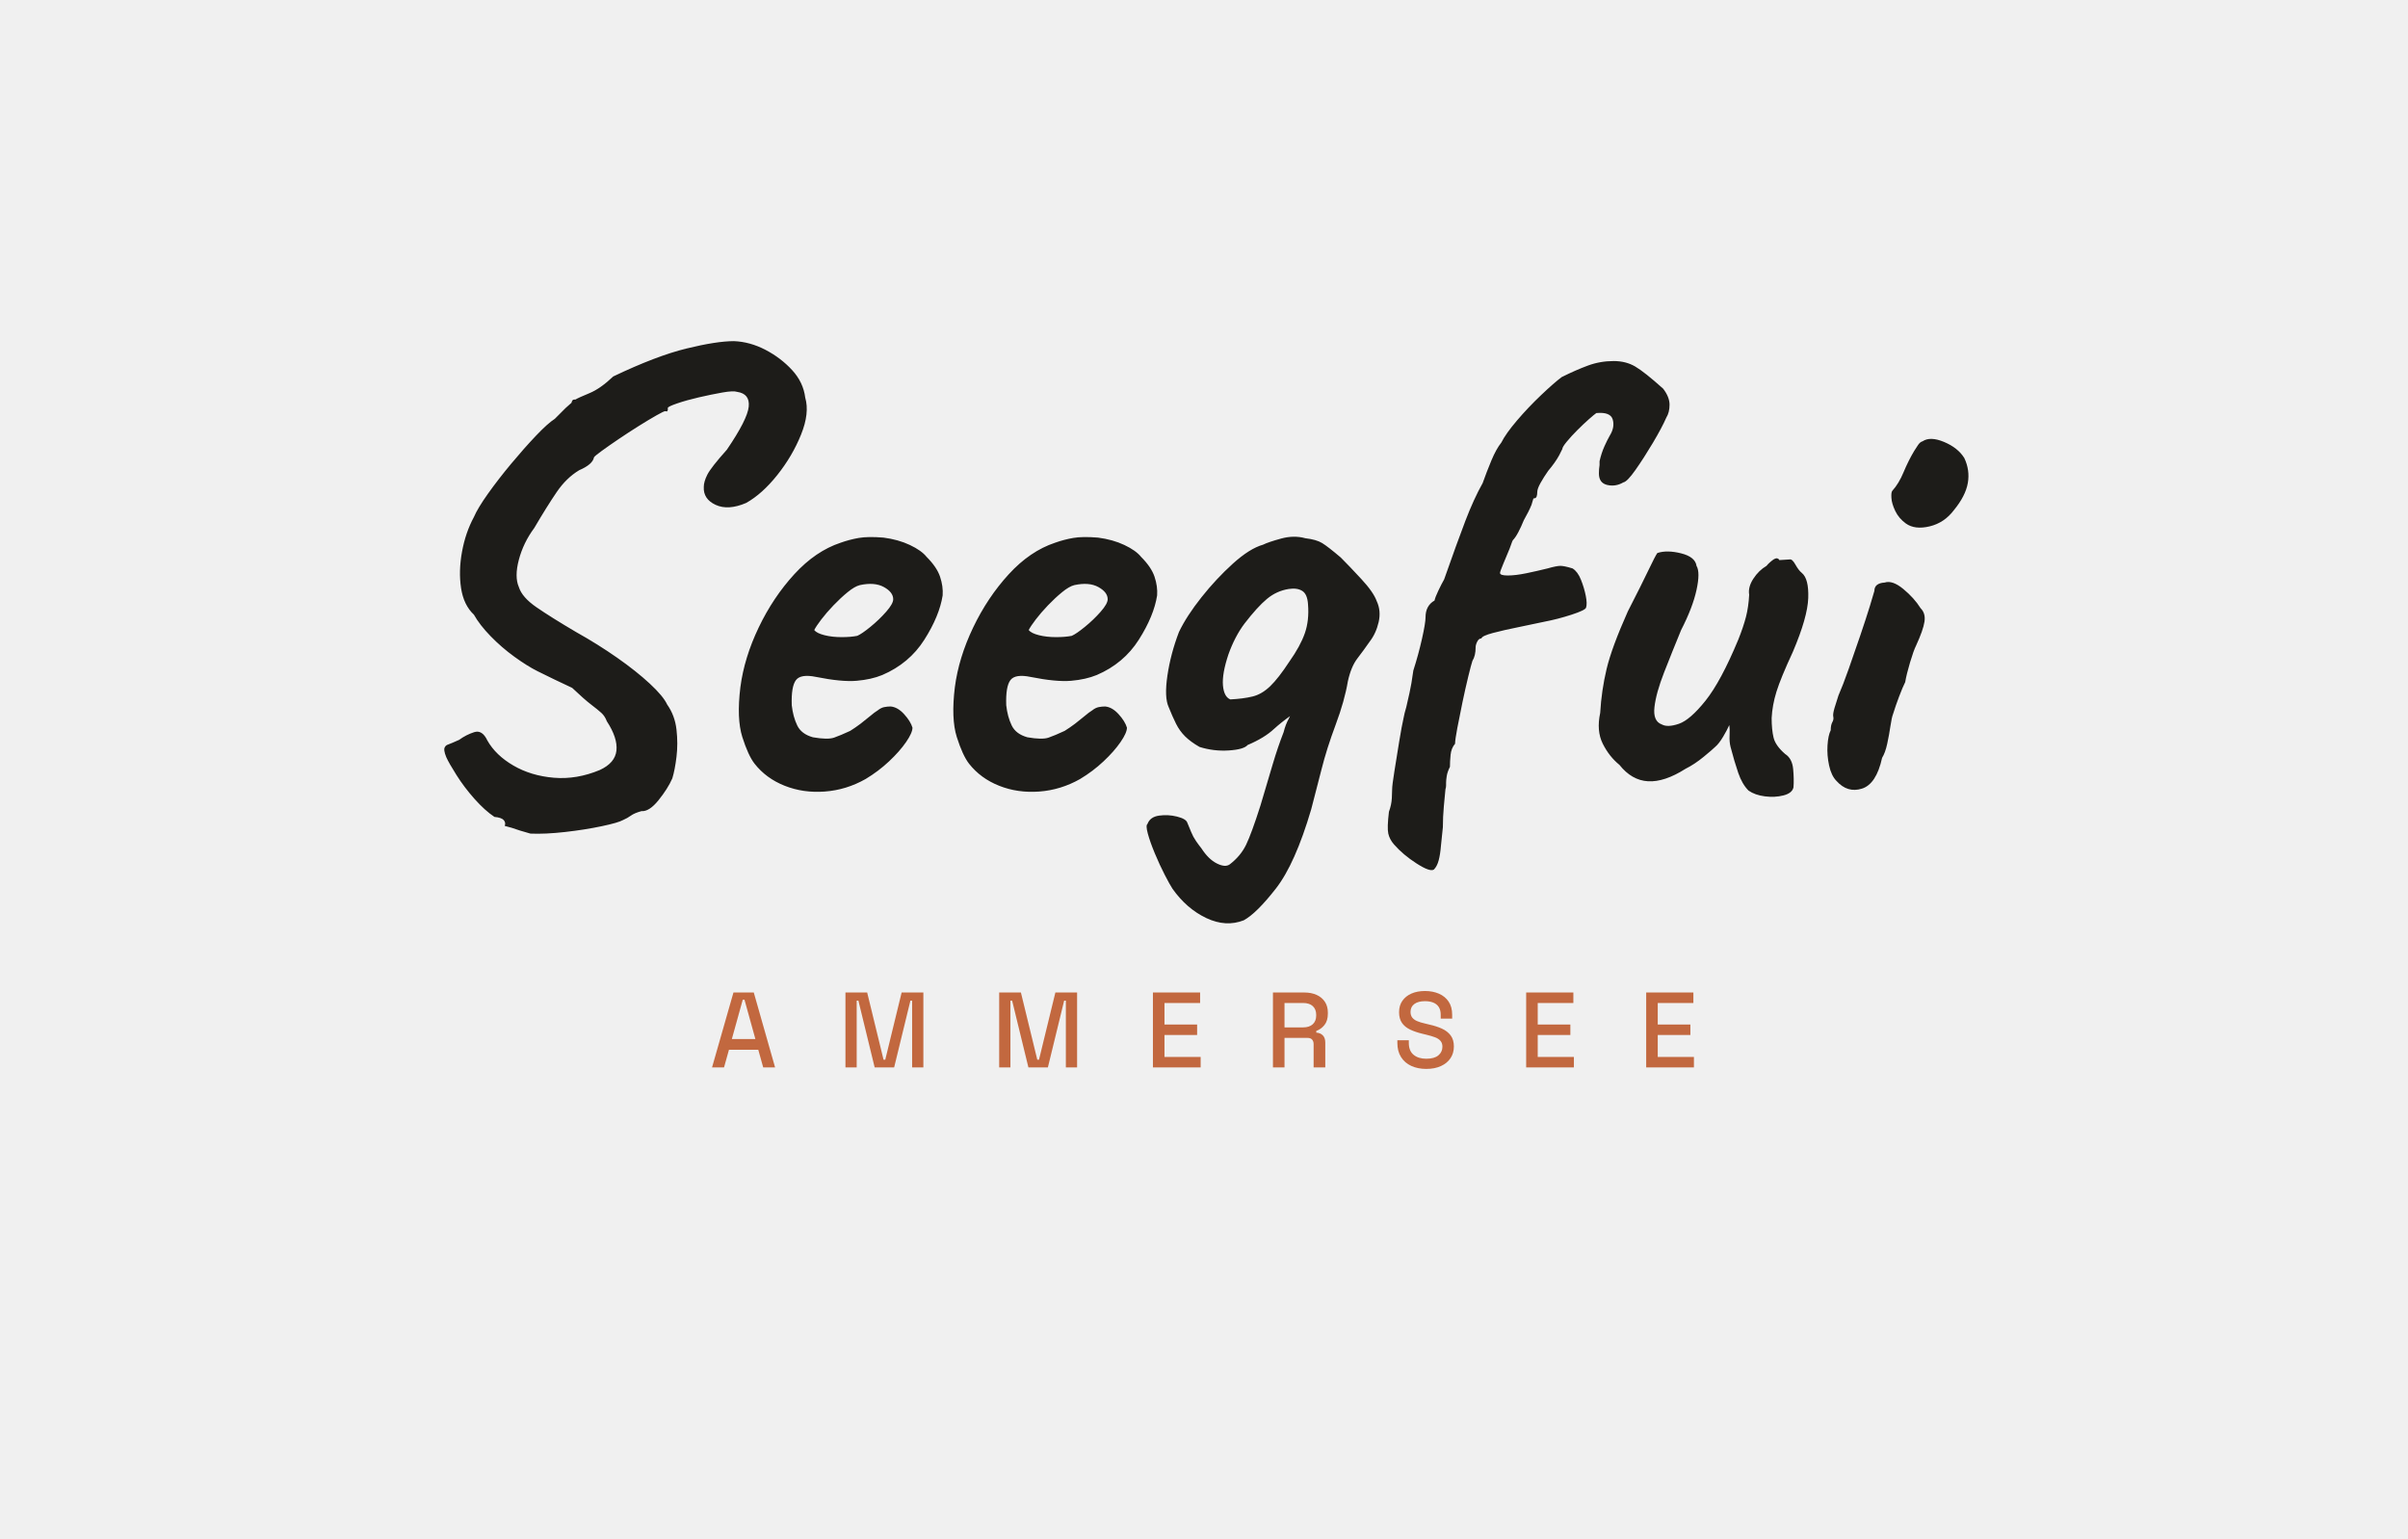
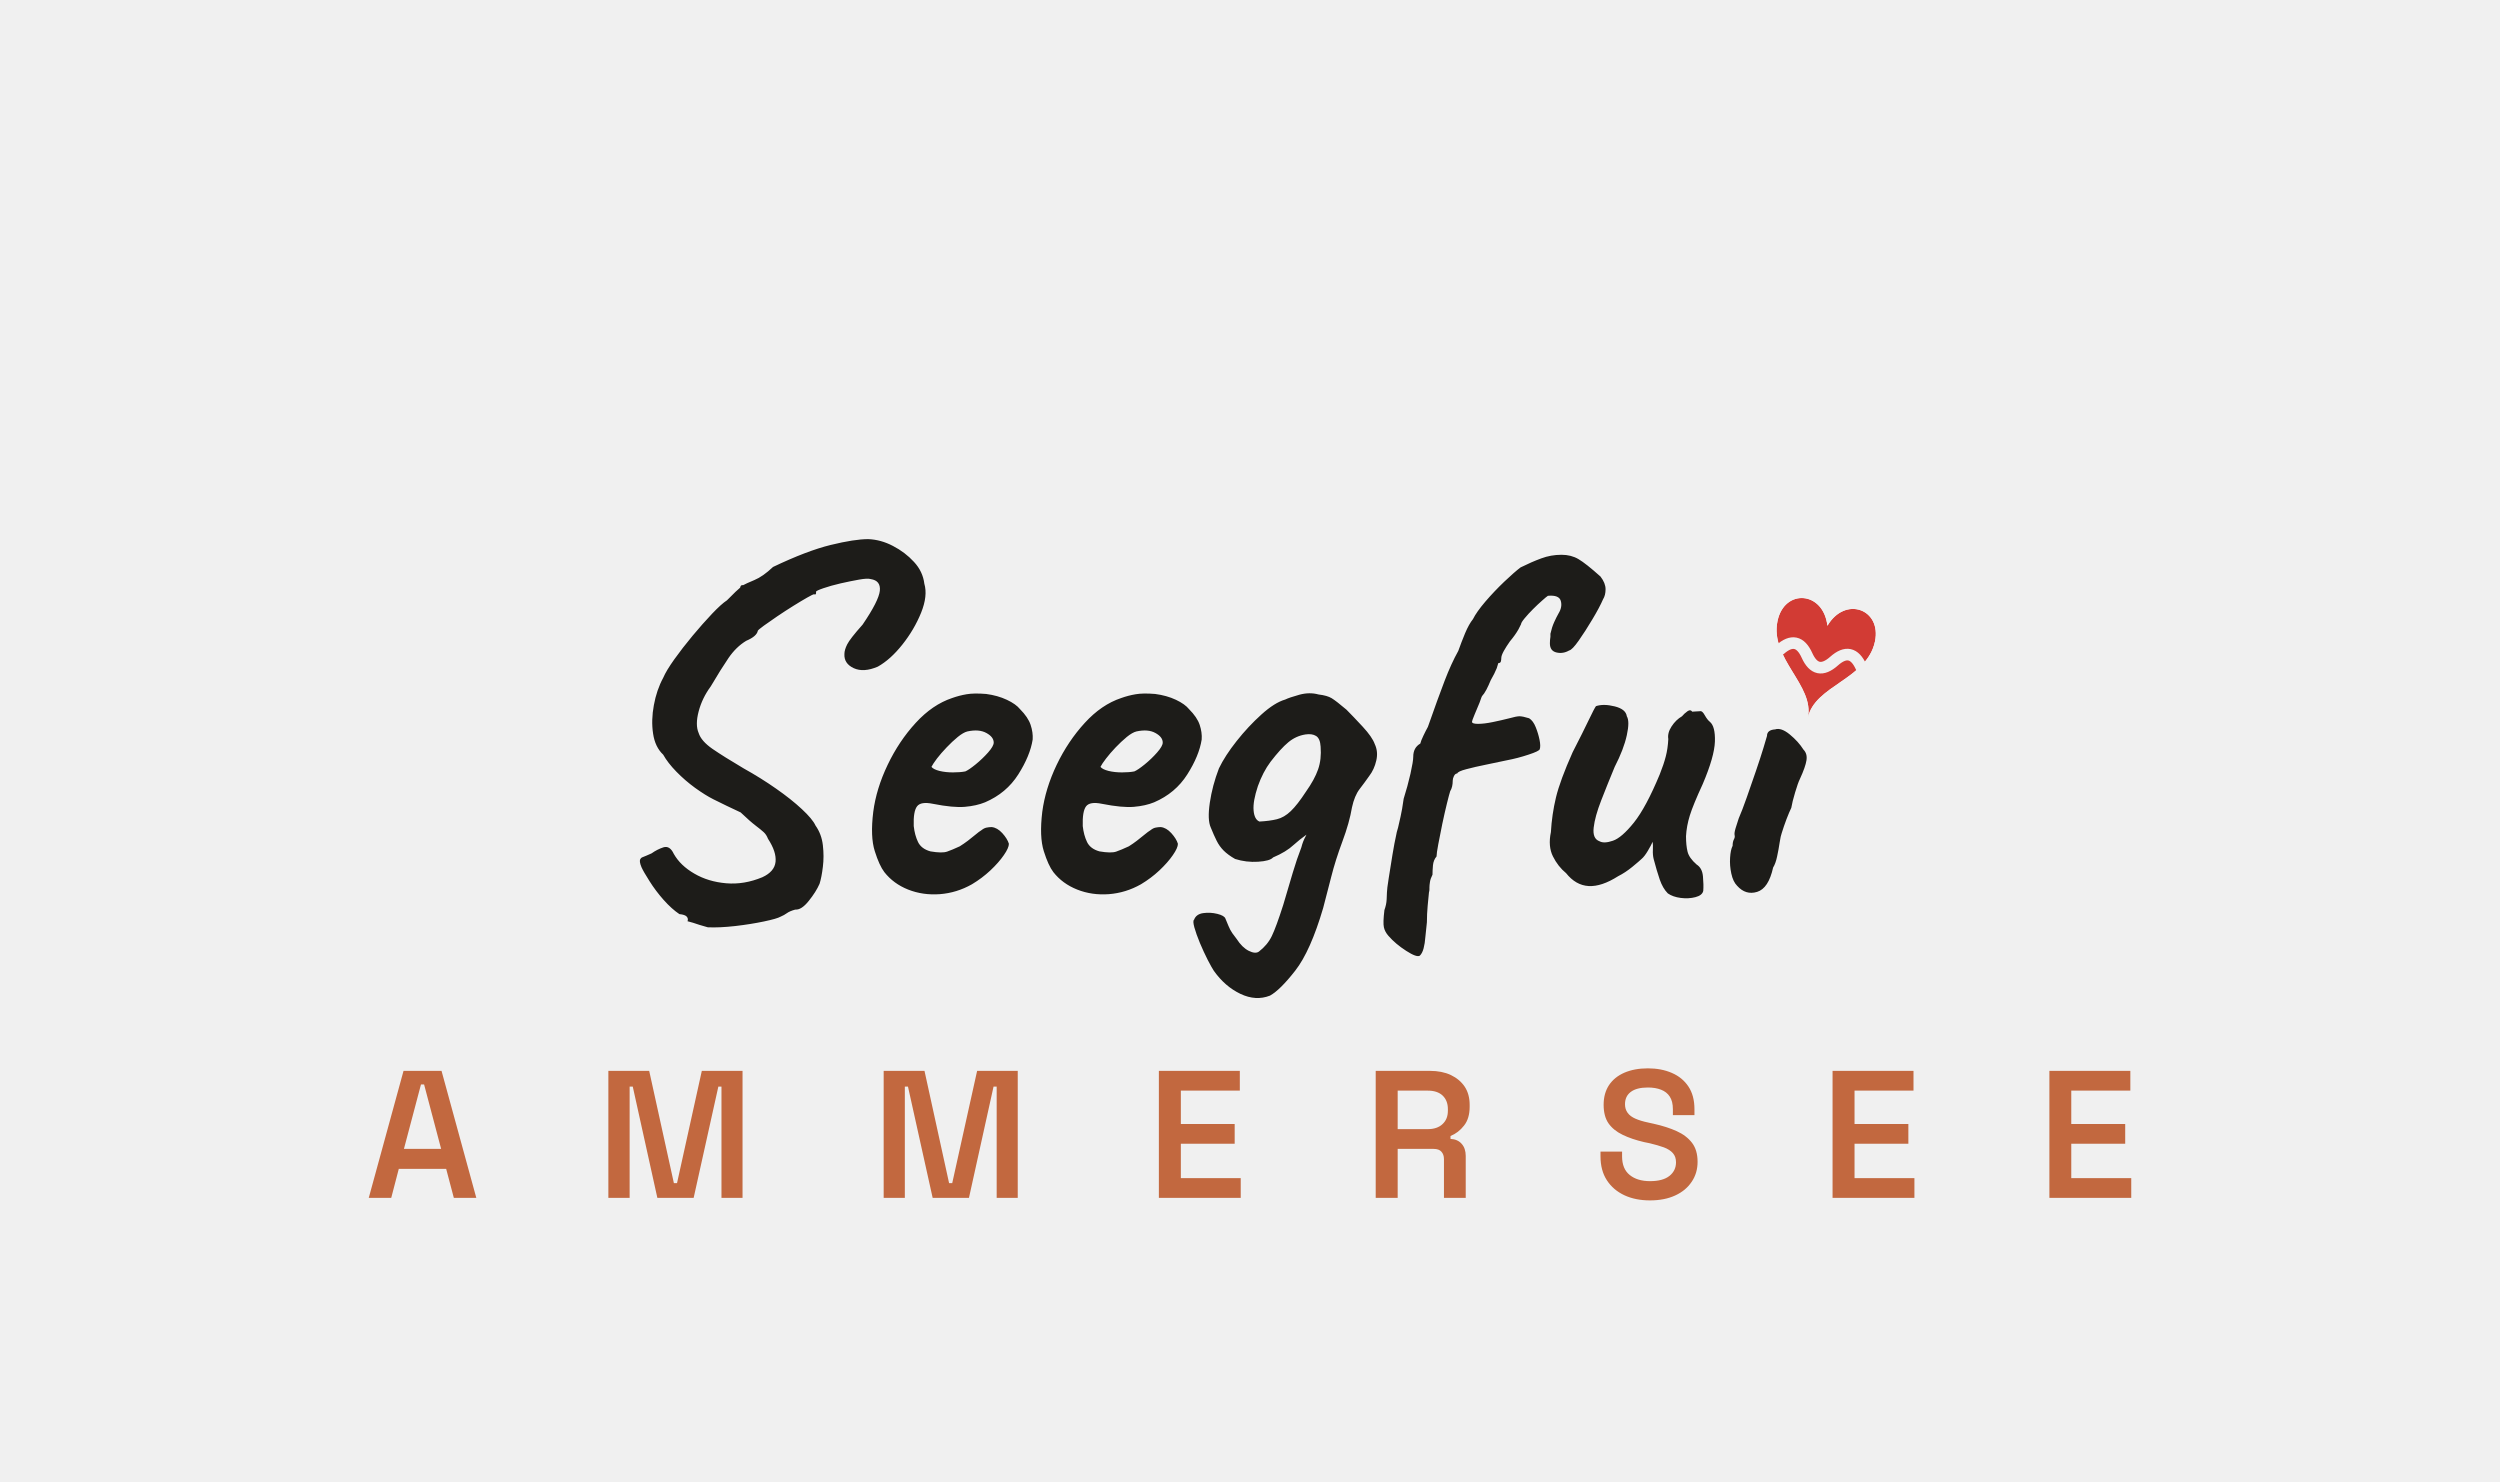
- <svg xmlns="http://www.w3.org/2000/svg" width="360" height="230" viewBox="0 0 360 230">
-   <g transform="translate(53.760,118.4)">
-     <path d="M25.536 6.240L25.536 6.240Q23.808 5.760 22.752 5.376L22.752 5.376L21.696 5.088Q21.888 4.608 21.552 4.224Q21.216 3.840 20.160 3.744L20.160 3.744Q18.720 2.784 17.184 1.056Q15.648-0.672 14.496-2.496Q13.344-4.320 12.960-5.184L12.960-5.184Q12.480-6.336 12.768-6.720L12.768-6.720Q12.864-6.912 13.056-7.008L13.056-7.008Q13.824-7.296 14.880-7.776L14.880-7.776Q15.936-8.544 17.136-8.928Q18.336-9.312 19.104-7.680L19.104-7.680Q20.352-5.472 22.992-3.936Q25.632-2.400 29.040-2.112Q32.448-1.824 35.904-3.264L35.904-3.264Q38.208-4.320 38.400-6.192Q38.592-8.064 36.960-10.560L36.960-10.560Q36.672-11.328 36.144-11.808Q35.616-12.288 34.608-13.056Q33.600-13.824 31.776-15.552L31.776-15.552Q30.336-16.224 29.136-16.800Q27.936-17.376 26.592-18.048L26.592-18.048Q25.056-18.816 23.136-20.208Q21.216-21.600 19.584-23.280Q17.952-24.960 17.088-26.496L17.088-26.496Q15.552-27.936 15.168-30.480Q14.784-33.024 15.312-35.904Q15.840-38.784 17.088-41.088L17.088-41.088Q17.664-42.432 19.200-44.592Q20.736-46.752 22.656-49.056Q24.576-51.360 26.352-53.232Q28.128-55.104 29.184-55.776L29.184-55.776Q29.952-56.544 30.816-57.408L30.816-57.408L31.680-58.176Q31.776-58.656 32.064-58.656L32.064-58.656L32.256-58.656Q32.736-58.944 34.368-59.616Q36-60.288 37.920-62.112L37.920-62.112Q44.352-65.184 48.864-66.288Q53.376-67.392 55.968-67.392L55.968-67.392Q58.368-67.296 60.672-66.096Q62.976-64.896 64.656-63.072Q66.336-61.248 66.624-58.944L66.624-58.944Q67.296-56.640 66-53.424Q64.704-50.208 62.448-47.376Q60.192-44.544 57.792-43.200L57.792-43.200Q55.104-42.048 53.232-42.912Q51.360-43.776 51.456-45.600L51.456-45.600Q51.456-46.368 51.984-47.424Q52.512-48.480 54.912-51.168L54.912-51.168Q57.984-55.680 58.176-57.600Q58.368-59.520 56.448-59.808L56.448-59.808Q55.872-60 54.240-59.712Q52.608-59.424 50.736-58.992Q48.864-58.560 47.472-58.080Q46.080-57.600 46.080-57.408L46.080-57.408L46.080-57.120Q46.080-57.024 45.984-56.928L45.984-56.928Q45.984-56.832 45.696-56.928L45.696-56.928Q45.504-56.928 44.400-56.304Q43.296-55.680 41.760-54.720Q40.224-53.760 38.736-52.752Q37.248-51.744 36.192-50.976Q35.136-50.208 35.040-50.016L35.040-50.016Q34.848-48.960 32.832-48.096L32.832-48.096Q30.912-46.944 29.472-44.832Q28.032-42.720 26.112-39.456L26.112-39.456Q24.480-37.248 23.808-34.704Q23.136-32.160 23.808-30.624L23.808-30.624Q24.288-29.088 26.448-27.600Q28.608-26.112 32.352-23.904L32.352-23.904Q35.616-22.080 38.496-20.064Q41.376-18.048 43.392-16.176Q45.408-14.304 45.984-13.056L45.984-13.056Q47.136-11.424 47.376-9.312Q47.616-7.200 47.376-5.232Q47.136-3.264 46.752-2.016L46.752-2.016Q46.080-0.480 44.688 1.248Q43.296 2.976 42.144 2.880L42.144 2.880Q41.088 3.168 40.560 3.552Q40.032 3.936 39.360 4.224L39.360 4.224Q38.688 4.608 36.192 5.136Q33.696 5.664 30.720 6Q27.744 6.336 25.536 6.240Z M75.648-1.920L75.648-1.920Q72.768-0.288 69.552-0.048Q66.336 0.192 63.552-0.912Q60.768-2.016 59.040-4.224L59.040-4.224Q58.080-5.472 57.216-8.208Q56.352-10.944 56.928-15.648L56.928-15.648Q57.504-20.064 59.664-24.576Q61.824-29.088 64.992-32.544Q68.160-36 71.904-37.248L71.904-37.248Q73.248-37.728 74.640-37.968Q76.032-38.208 78.336-38.016L78.336-38.016Q80.544-37.728 82.272-36.912Q84-36.096 84.768-35.136L84.768-35.136Q86.304-33.600 86.784-32.160Q87.264-30.720 87.168-29.376L87.168-29.376Q86.688-26.304 84.432-22.752Q82.176-19.200 78.144-17.472L78.144-17.472Q76.512-16.800 74.304-16.608Q72.096-16.416 68.256-17.184L68.256-17.184Q65.952-17.664 65.232-16.704Q64.512-15.744 64.608-12.960L64.608-12.960Q64.800-11.232 65.424-9.936Q66.048-8.640 67.776-8.160L67.776-8.160Q69.984-7.776 70.944-8.112Q71.904-8.448 73.344-9.120L73.344-9.120Q74.112-9.600 74.880-10.176L74.880-10.176L76.320-11.328Q76.992-11.904 77.472-12.192L77.472-12.192Q77.952-12.576 78.432-12.672Q78.912-12.768 79.392-12.768L79.392-12.768Q80.448-12.672 81.408-11.616Q82.368-10.560 82.656-9.600L82.656-9.600Q82.656-8.832 81.696-7.440Q80.736-6.048 79.152-4.560Q77.568-3.072 75.648-1.920ZM74.400-23.328L74.400-23.328Q75.072-23.616 76.368-24.672Q77.664-25.728 78.720-26.928Q79.776-28.128 79.776-28.800L79.776-28.800Q79.776-29.856 78.384-30.624Q76.992-31.392 74.784-30.912L74.784-30.912Q74.016-30.720 72.960-29.856Q71.904-28.992 70.848-27.888Q69.792-26.784 69.024-25.776Q68.256-24.768 67.968-24.192L67.968-24.192Q68.352-23.712 69.504-23.424Q70.656-23.136 72.048-23.136Q73.440-23.136 74.400-23.328Z M107.712-1.920L107.712-1.920Q104.832-0.288 101.616-0.048Q98.400 0.192 95.616-0.912Q92.832-2.016 91.104-4.224L91.104-4.224Q90.144-5.472 89.280-8.208Q88.416-10.944 88.992-15.648L88.992-15.648Q89.568-20.064 91.728-24.576Q93.888-29.088 97.056-32.544Q100.224-36 103.968-37.248L103.968-37.248Q105.312-37.728 106.704-37.968Q108.096-38.208 110.400-38.016L110.400-38.016Q112.608-37.728 114.336-36.912Q116.064-36.096 116.832-35.136L116.832-35.136Q118.368-33.600 118.848-32.160Q119.328-30.720 119.232-29.376L119.232-29.376Q118.752-26.304 116.496-22.752Q114.240-19.200 110.208-17.472L110.208-17.472Q108.576-16.800 106.368-16.608Q104.160-16.416 100.320-17.184L100.320-17.184Q98.016-17.664 97.296-16.704Q96.576-15.744 96.672-12.960L96.672-12.960Q96.864-11.232 97.488-9.936Q98.112-8.640 99.840-8.160L99.840-8.160Q102.048-7.776 103.008-8.112Q103.968-8.448 105.408-9.120L105.408-9.120Q106.176-9.600 106.944-10.176L106.944-10.176L108.384-11.328Q109.056-11.904 109.536-12.192L109.536-12.192Q110.016-12.576 110.496-12.672Q110.976-12.768 111.456-12.768L111.456-12.768Q112.512-12.672 113.472-11.616Q114.432-10.560 114.720-9.600L114.720-9.600Q114.720-8.832 113.760-7.440Q112.800-6.048 111.216-4.560Q109.632-3.072 107.712-1.920ZM106.464-23.328L106.464-23.328Q107.136-23.616 108.432-24.672Q109.728-25.728 110.784-26.928Q111.840-28.128 111.840-28.800L111.840-28.800Q111.840-29.856 110.448-30.624Q109.056-31.392 106.848-30.912L106.848-30.912Q106.080-30.720 105.024-29.856Q103.968-28.992 102.912-27.888Q101.856-26.784 101.088-25.776Q100.320-24.768 100.032-24.192L100.032-24.192Q100.416-23.712 101.568-23.424Q102.720-23.136 104.112-23.136Q105.504-23.136 106.464-23.328Z M132.192 19.200L132.192 19.200Q129.504 20.256 126.576 18.864Q123.648 17.472 121.536 14.496L121.536 14.496Q121.152 13.920 120.384 12.432Q119.616 10.944 118.896 9.216Q118.176 7.488 117.840 6.240Q117.504 4.992 117.792 4.800L117.792 4.800Q118.176 3.744 119.520 3.552Q120.864 3.360 122.208 3.696Q123.552 4.032 123.744 4.608L123.744 4.608Q124.032 5.280 124.320 6Q124.608 6.720 125.040 7.344Q125.472 7.968 125.856 8.448L125.856 8.448Q126.912 10.080 128.160 10.704Q129.408 11.328 130.080 10.848L130.080 10.848Q131.712 9.600 132.528 7.920Q133.344 6.240 134.688 2.016L134.688 2.016Q135.744-1.536 136.512-4.128Q137.280-6.720 138.144-8.928L138.144-8.928Q138.432-10.080 138.912-10.944L138.912-10.944Q139.008-11.136 139.104-11.328L139.104-11.328Q137.760-10.368 136.704-9.408L136.704-9.408Q135.264-8.064 132.768-7.008L132.768-7.008Q132.192-6.336 129.936-6.192Q127.680-6.048 125.568-6.720L125.568-6.720Q124.224-7.488 123.408-8.304Q122.592-9.120 122.064-10.176Q121.536-11.232 120.960-12.672L120.960-12.672Q120.288-14.112 120.768-17.376Q121.248-20.640 122.496-23.904L122.496-23.904Q123.648-26.304 125.856-29.088Q128.064-31.872 130.560-34.128Q133.056-36.384 135.072-36.960L135.072-36.960Q135.840-37.344 137.760-37.872Q139.680-38.400 141.408-37.920L141.408-37.920Q143.040-37.728 143.904-37.200Q144.768-36.672 146.688-35.040L146.688-35.040Q147.936-33.792 149.760-31.824Q151.584-29.856 152.064-28.512L152.064-28.512Q152.736-27.072 152.352-25.392Q151.968-23.712 151.008-22.464L151.008-22.464Q150.144-21.216 149.184-19.968Q148.224-18.720 147.744-16.512L147.744-16.512Q147.264-13.632 145.920-10.032Q144.576-6.432 143.808-3.360L143.808-3.360L142.272 2.592Q139.872 10.752 136.992 14.448Q134.112 18.144 132.192 19.200ZM130.176-13.824L130.176-13.824Q132.096-13.920 133.488-14.256Q134.880-14.592 136.128-15.792Q137.376-16.992 139.008-19.488L139.008-19.488Q140.640-21.792 141.312-23.712Q141.984-25.632 141.792-28.032L141.792-28.032Q141.696-29.568 140.928-30.048Q140.160-30.528 138.912-30.336L138.912-30.336Q137.088-30.048 135.648-28.848Q134.208-27.648 132.288-25.152L132.288-25.152Q130.848-23.232 129.888-20.544L129.888-20.544Q128.928-17.664 129.072-15.936Q129.216-14.208 130.176-13.824Z M160.608 11.616L160.608 11.616Q160.032 12 158.016 10.704Q156.000 9.408 154.656 7.872L154.656 7.872Q153.984 7.104 153.792 6.240Q153.600 5.376 153.888 2.976L153.888 2.976Q154.272 1.920 154.320 0.960Q154.368 0 154.368-0.384L154.368-0.384Q154.368-0.960 154.704-3.072Q155.040-5.184 155.424-7.536Q155.808-9.888 156.096-11.136L156.096-11.136Q156.096-11.232 156.240-11.808Q156.384-12.384 156.480-12.672L156.480-12.672Q156.672-13.536 156.960-14.784Q157.248-16.032 157.536-18.144L157.536-18.144Q158.304-20.544 158.832-22.896Q159.360-25.248 159.360-26.112L159.360-26.112Q159.360-27.840 160.704-28.608L160.704-28.608Q160.800-29.088 161.280-30.096Q161.760-31.104 162.144-31.776L162.144-31.776Q164.064-37.248 165.312-40.512Q166.560-43.776 167.904-46.176L167.904-46.176Q168.480-47.808 169.200-49.536Q169.920-51.264 170.688-52.224L170.688-52.224Q171.360-53.568 173.040-55.536Q174.720-57.504 176.640-59.328Q178.560-61.152 179.712-62.016L179.712-62.016Q181.824-63.072 183.648-63.744Q185.472-64.416 187.488-64.416L187.488-64.416Q189.312-64.416 190.704-63.600Q192.096-62.784 194.880-60.288L194.880-60.288Q195.840-59.040 195.840-57.888Q195.840-56.736 195.360-55.968L195.360-55.968Q194.688-54.432 193.344-52.176Q192-49.920 190.752-48.144Q189.504-46.368 188.928-46.272L188.928-46.272Q187.776-45.600 186.528-45.888Q185.280-46.176 185.280-47.616L185.280-47.616Q185.280-48.288 185.376-48.864L185.376-48.864L185.376-49.440Q185.664-50.688 186.096-51.648Q186.528-52.608 186.912-53.280L186.912-53.280Q187.680-54.528 187.344-55.680Q187.008-56.832 184.896-56.640L184.896-56.640Q184.608-56.448 183.792-55.728Q182.976-55.008 182.064-54.096Q181.152-53.184 180.480-52.368Q179.808-51.552 179.808-51.264L179.808-51.264L179.328-50.304Q178.752-49.248 177.696-48L177.696-48Q177.024-47.040 176.544-46.176Q176.064-45.312 176.064-44.832L176.064-44.832Q176.064-44.448 175.968-44.160Q175.872-43.872 175.488-43.872L175.488-43.872L175.200-42.912Q174.816-41.952 174.048-40.608L174.048-40.608Q173.664-39.648 173.232-38.832Q172.800-38.016 172.416-37.632L172.416-37.632L172.320-37.440L171.936-36.384Q171.456-35.232 170.976-34.080Q170.496-32.928 170.496-32.736L170.496-32.736Q170.496-32.352 171.648-32.352Q172.800-32.352 174.432-32.688Q176.064-33.024 177.600-33.408L177.600-33.408Q178.944-33.792 179.520-33.792Q180.096-33.792 181.344-33.408L181.344-33.408Q182.112-32.928 182.592-31.728Q183.072-30.528 183.312-29.328Q183.552-28.128 183.360-27.552L183.360-27.552Q183.264-27.168 181.200-26.496Q179.136-25.824 177.120-25.440L177.120-25.440Q175.392-25.056 173.232-24.624Q171.072-24.192 169.440-23.760Q167.808-23.328 167.712-22.944L167.712-22.944Q167.328-22.944 167.088-22.464Q166.848-21.984 166.848-21.600L166.848-21.600Q166.848-20.352 166.368-19.584L166.368-19.584Q166.176-19.008 165.744-17.232Q165.312-15.456 164.880-13.392Q164.448-11.328 164.112-9.552Q163.776-7.776 163.776-7.200L163.776-7.200Q163.200-6.528 163.104-5.520Q163.008-4.512 163.008-3.744L163.008-3.744Q162.624-2.976 162.528-2.352Q162.432-1.728 162.432-1.344L162.432-1.344L162.432-0.960Q162.432-0.672 162.336-0.384L162.336-0.384Q162.240 0.576 162.096 2.160Q161.952 3.744 161.952 5.280L161.952 5.280L161.664 8.064Q161.568 9.312 161.328 10.224Q161.088 11.136 160.608 11.616Z M207.648-0.192L207.648-0.192Q206.688-1.152 206.112-2.832Q205.536-4.512 204.960-6.720L204.960-6.720Q204.768-7.488 204.816-8.448Q204.864-9.408 204.768-9.984L204.768-9.984Q204.480-9.312 203.856-8.256Q203.232-7.200 202.656-6.720L202.656-6.720Q202.272-6.336 200.928-5.232Q199.584-4.128 198.240-3.456L198.240-3.456Q195.072-1.440 192.624-1.584Q190.176-1.728 188.352-4.032L188.352-4.032Q186.816-5.280 185.856-7.200Q184.896-9.120 185.472-11.808L185.472-11.808Q185.664-15.168 186.432-18.384Q187.200-21.600 189.600-26.976L189.600-26.976Q191.616-30.912 192.672-33.120Q193.728-35.328 194.016-35.712L194.016-35.712Q195.456-36.192 197.568-35.664Q199.680-35.136 199.872-33.792L199.872-33.792Q200.448-32.832 199.872-30.192Q199.296-27.552 197.568-24.192L197.568-24.192Q196.224-20.928 195.024-17.856Q193.824-14.784 193.584-12.672Q193.344-10.560 194.688-10.080L194.688-10.080Q195.552-9.600 197.232-10.176Q198.912-10.752 201.216-13.632Q203.520-16.512 206.112-22.752L206.112-22.752Q206.880-24.672 207.264-26.160Q207.648-27.648 207.744-29.472L207.744-29.472Q207.552-30.624 208.368-31.872Q209.184-33.120 210.336-33.792L210.336-33.792Q210.720-34.272 211.392-34.752L211.392-34.752Q211.872-35.040 212.064-34.848L212.064-34.848Q212.160-34.848 212.256-34.656L212.256-34.656L213.792-34.752Q214.176-34.848 214.656-33.984Q215.136-33.120 215.616-32.736L215.616-32.736Q216.672-31.872 216.576-28.992Q216.480-26.112 214.272-20.928L214.272-20.928Q212.448-16.992 211.824-14.976Q211.200-12.960 211.104-11.040L211.104-11.040Q211.104-9.312 211.392-8.112Q211.680-6.912 213.120-5.664L213.120-5.664Q214.176-4.992 214.320-3.408Q214.464-1.824 214.368-0.672L214.368-0.672Q214.176 0.192 212.880 0.528Q211.584 0.864 210.096 0.672Q208.608 0.480 207.648-0.192Z M220.800-1.632L220.800-1.632Q220.032-2.400 219.696-3.936Q219.360-5.472 219.456-6.960Q219.552-8.448 219.936-9.216L219.936-9.216Q219.936-9.984 220.176-10.416Q220.416-10.848 220.320-11.232L220.320-11.232Q220.224-11.616 220.512-12.576Q220.800-13.536 221.088-14.400L221.088-14.400Q221.760-15.936 222.624-18.384Q223.488-20.832 224.352-23.376Q225.216-25.920 225.792-27.792Q226.368-29.664 226.464-30.048L226.464-30.048Q226.464-31.200 228-31.296L228-31.296Q229.152-31.680 230.784-30.336Q232.416-28.992 233.376-27.456L233.376-27.456Q234.144-26.688 233.952-25.440Q233.760-24.192 232.704-21.888L232.704-21.888Q232.320-21.120 231.792-19.344Q231.264-17.568 231.072-16.416L231.072-16.416Q230.688-15.648 230.160-14.256Q229.632-12.864 229.248-11.616L229.248-11.616Q229.056-11.136 228.864-9.840Q228.672-8.544 228.384-7.200Q228.096-5.856 227.616-5.088L227.616-5.088Q226.752-1.152 224.592-0.480Q222.432 0.192 220.800-1.632ZM231.168-40.128L231.168-40.128Q230.112-40.896 229.584-42Q229.056-43.104 229.008-43.968Q228.960-44.832 229.152-45.024L229.152-45.024Q230.112-46.080 230.832-47.808Q231.552-49.536 232.416-50.976L232.416-50.976Q232.608-51.264 232.944-51.792Q233.280-52.320 233.664-52.416L233.664-52.416Q234.816-53.184 236.880-52.320Q238.944-51.456 239.904-49.920L239.904-49.920Q240.768-48.096 240.432-46.176Q240.096-44.256 238.368-42.144L238.368-42.144Q236.928-40.224 234.720-39.696Q232.512-39.168 231.168-40.128Z" fill="#1d1c19" />
-   </g>
-   <g transform="translate(106.116,159.6)">
-     <path d="M2.128 0L0.336 0L3.536-11.200L6.576-11.200L9.760 0L7.984 0L7.248-2.640L2.864-2.640L2.128 0ZM4.928-10.128L3.296-4.240L6.816-4.240L5.184-10.128L4.928-10.128Z M21.960 0L20.280 0L20.280-11.200L23.528-11.200L25.976-1.152L26.232-1.152L28.680-11.200L31.928-11.200L31.928 0L30.248 0L30.248-9.984L29.992-9.984L27.560 0L24.648 0L22.216-9.984L21.960-9.984L21.960 0Z M44.944 0L43.264 0L43.264-11.200L46.512-11.200L48.960-1.152L49.216-1.152L51.664-11.200L54.912-11.200L54.912 0L53.232 0L53.232-9.984L52.976-9.984L50.544 0L47.632 0L45.200-9.984L44.944-9.984L44.944 0Z M73.384 0L66.248 0L66.248-11.200L73.304-11.200L73.304-9.632L67.976-9.632L67.976-6.416L72.856-6.416L72.856-4.848L67.976-4.848L67.976-1.568L73.384-1.568L73.384 0Z M85.920 0L84.192 0L84.192-11.200L88.896-11.200Q89.936-11.200 90.728-10.840Q91.520-10.480 91.960-9.808Q92.400-9.136 92.400-8.208L92.400-8.208L92.400-8.032Q92.400-6.976 91.896-6.344Q91.392-5.712 90.672-5.456L90.672-5.456L90.672-5.200Q91.280-5.168 91.648-4.792Q92.016-4.416 92.016-3.712L92.016-3.712L92.016 0L90.272 0L90.272-3.472Q90.272-3.904 90.048-4.160Q89.824-4.416 89.328-4.416L89.328-4.416L85.920-4.416L85.920 0ZM85.920-9.632L85.920-5.984L88.704-5.984Q89.632-5.984 90.144-6.456Q90.656-6.928 90.656-7.744L90.656-7.744L90.656-7.872Q90.656-8.688 90.152-9.160Q89.648-9.632 88.704-9.632L88.704-9.632L85.920-9.632Z M107.112 0.224L107.112 0.224Q105.848 0.224 104.872-0.224Q103.896-0.672 103.344-1.544Q102.792-2.416 102.792-3.664L102.792-3.664L102.792-4.064L104.504-4.064L104.504-3.664Q104.504-2.480 105.216-1.888Q105.928-1.296 107.112-1.296L107.112-1.296Q108.312-1.296 108.920-1.800Q109.528-2.304 109.528-3.104L109.528-3.104Q109.528-3.632 109.240-3.968Q108.952-4.304 108.424-4.504Q107.896-4.704 107.160-4.880L107.160-4.880L106.568-5.024Q105.496-5.280 104.704-5.656Q103.912-6.032 103.480-6.656Q103.048-7.280 103.048-8.256L103.048-8.256Q103.048-9.248 103.536-9.952Q104.024-10.656 104.888-11.040Q105.752-11.424 106.920-11.424L106.920-11.424Q108.088-11.424 109.008-11.024Q109.928-10.624 110.456-9.840Q110.984-9.056 110.984-7.872L110.984-7.872L110.984-7.296L109.272-7.296L109.272-7.872Q109.272-8.592 108.976-9.040Q108.680-9.488 108.152-9.696Q107.624-9.904 106.920-9.904L106.920-9.904Q105.896-9.904 105.328-9.480Q104.760-9.056 104.760-8.304L104.760-8.304Q104.760-7.792 105.008-7.464Q105.256-7.136 105.736-6.928Q106.216-6.720 106.936-6.560L106.936-6.560L107.528-6.416Q108.616-6.176 109.448-5.800Q110.280-5.424 110.760-4.784Q111.240-4.144 111.240-3.136L111.240-3.136Q111.240-2.128 110.736-1.376Q110.232-0.624 109.304-0.200Q108.376 0.224 107.112 0.224Z M129.184 0L122.048 0L122.048-11.200L129.104-11.200L129.104-9.632L123.776-9.632L123.776-6.416L128.656-6.416L128.656-4.848L123.776-4.848L123.776-1.568L129.184-1.568L129.184 0Z M147.128 0L139.992 0L139.992-11.200L147.048-11.200L147.048-9.632L141.720-9.632L141.720-6.416L146.600-6.416L146.600-4.848L141.720-4.848L141.720-1.568L147.128-1.568L147.128 0Z" fill="#c2683f" />
+ <svg xmlns="http://www.w3.org/2000/svg" width="1488" height="882" viewBox="0 0 248 147">
+   <svg x="18.9" y="14" width="210.2" height="108" viewBox="0 0 360 185" overflow="visible">
+     <g fill="#1d1c19">
+       <g transform="translate(64.98,0)">
+         <path d="M22.88 133.59 L22.88 133.59 Q21.33 133.16 20.38 132.82 L20.38 132.82 L19.44 132.56 Q19.61 132.13 19.31 131.78 Q19.01 131.44 18.06 131.35 L18.06 131.35 Q16.77 130.49 15.39 128.95 Q14.02 127.40 12.99 125.76 Q11.95 124.13 11.61 123.36 L11.61 123.36 Q11.18 122.32 11.44 121.98 L11.44 121.98 Q11.52 121.81 11.70 121.72 L11.70 121.72 Q12.38 121.46 13.33 121.03 L13.33 121.03 Q14.28 120.35 15.35 120.00 Q16.43 119.66 17.11 121.12 L17.11 121.12 Q18.23 123.10 20.60 124.47 Q22.96 125.85 26.02 126.11 Q29.07 126.37 32.16 125.08 L32.16 125.08 Q34.23 124.13 34.40 122.45 Q34.57 120.78 33.11 118.54 L33.11 118.54 Q32.85 117.85 32.38 117.42 Q31.91 116.99 31.00 116.30 Q30.10 115.62 28.47 114.07 L28.47 114.07 Q27.18 113.47 26.10 112.95 Q25.03 112.43 23.82 111.83 L23.82 111.83 Q22.45 111.14 20.73 109.90 Q19.01 108.65 17.54 107.14 Q16.08 105.64 15.31 104.26 L15.31 104.26 Q13.93 102.97 13.59 100.69 Q13.24 98.42 13.72 95.84 Q14.19 93.26 15.31 91.19 L15.31 91.19 Q15.82 89.99 17.20 88.05 Q18.58 86.12 20.30 84.05 Q22.02 81.99 23.61 80.31 Q25.20 78.64 26.14 78.03 L26.14 78.03 Q26.83 77.35 27.61 76.57 L27.61 76.57 L28.38 75.88 Q28.47 75.45 28.72 75.45 L28.72 75.45 L28.90 75.45 Q29.33 75.20 30.79 74.59 Q32.25 73.99 33.97 72.36 L33.97 72.36 Q39.73 69.61 43.77 68.62 Q47.82 67.63 50.14 67.63 L50.14 67.63 Q52.29 67.71 54.35 68.79 Q56.42 69.86 57.92 71.50 Q59.43 73.13 59.68 75.20 L59.68 75.20 Q60.29 77.26 59.13 80.14 Q57.96 83.02 55.94 85.56 Q53.92 88.10 51.77 89.30 L51.77 89.30 Q49.36 90.33 47.69 89.56 Q46.01 88.78 46.10 87.15 L46.10 87.15 Q46.10 86.46 46.57 85.52 Q47.04 84.57 49.19 82.16 L49.19 82.16 Q51.94 78.12 52.12 76.40 Q52.29 74.68 50.57 74.42 L50.57 74.42 Q50.05 74.25 48.59 74.51 Q47.13 74.77 45.45 75.15 Q43.77 75.54 42.53 75.97 Q41.28 76.40 41.28 76.57 L41.28 76.57 L41.28 76.83 Q41.28 76.92 41.19 77.00 L41.19 77.00 Q41.19 77.09 40.94 77.00 L40.94 77.00 Q40.76 77.00 39.78 77.56 Q38.79 78.12 37.41 78.98 Q36.03 79.84 34.70 80.74 Q33.37 81.65 32.42 82.33 Q31.48 83.02 31.39 83.19 L31.39 83.19 Q31.22 84.14 29.41 84.91 L29.41 84.91 Q27.69 85.95 26.40 87.84 Q25.11 89.73 23.39 92.65 L23.39 92.65 Q21.93 94.63 21.33 96.91 Q20.73 99.19 21.33 100.57 L21.33 100.57 Q21.76 101.94 23.69 103.28 Q25.63 104.61 28.98 106.59 L28.98 106.59 Q31.91 108.22 34.49 110.03 Q37.07 111.83 38.87 113.51 Q40.68 115.19 41.19 116.30 L41.19 116.30 Q42.23 117.77 42.44 119.66 Q42.66 121.55 42.44 123.31 Q42.23 125.08 41.88 126.19 L41.88 126.19 Q41.28 127.57 40.03 129.12 Q38.79 130.67 37.75 130.58 L37.75 130.58 Q36.81 130.84 36.34 131.18 Q35.86 131.53 35.26 131.78 L35.26 131.78 Q34.66 132.13 32.42 132.60 Q30.19 133.07 27.52 133.38 Q24.85 133.68 22.88 133.59 Z M67.77 126.28 L67.77 126.28 Q65.19 127.74 62.31 127.96 Q59.43 128.17 56.93 127.18 Q54.44 126.19 52.89 124.22 L52.89 124.22 Q52.03 123.10 51.26 120.65 Q50.48 118.20 51.00 113.98 L51.00 113.98 Q51.51 110.03 53.45 105.98 Q55.38 101.94 58.22 98.85 Q61.06 95.75 64.41 94.63 L64.41 94.63 Q65.62 94.20 66.86 93.99 Q68.11 93.77 70.18 93.94 L70.18 93.94 Q72.15 94.20 73.70 94.93 Q75.25 95.66 75.94 96.52 L75.94 96.52 Q77.31 97.90 77.74 99.19 Q78.17 100.48 78.09 101.68 L78.09 101.68 Q77.66 104.44 75.64 107.62 Q73.62 110.80 70.00 112.35 L70.00 112.35 Q68.54 112.95 66.56 113.12 Q64.59 113.29 61.15 112.61 L61.15 112.61 Q59.08 112.18 58.44 113.04 Q57.79 113.90 57.88 116.39 L57.88 116.39 Q58.05 117.94 58.61 119.10 Q59.17 120.26 60.72 120.69 L60.72 120.69 Q62.69 121.03 63.55 120.73 Q64.41 120.43 65.70 119.83 L65.70 119.83 Q66.39 119.40 67.08 118.88 L67.08 118.88 L68.37 117.85 Q68.97 117.34 69.40 117.08 L69.40 117.08 Q69.83 116.73 70.26 116.65 Q70.69 116.56 71.12 116.56 L71.12 116.56 Q72.07 116.65 72.93 117.59 Q73.79 118.54 74.05 119.40 L74.05 119.40 Q74.05 120.09 73.19 121.33 Q72.33 122.58 70.91 123.92 Q69.49 125.25 67.77 126.28 Z M66.65 107.10 L66.65 107.10 Q67.25 106.84 68.41 105.90 Q69.57 104.95 70.52 103.88 Q71.47 102.80 71.47 102.20 L71.47 102.20 Q71.47 101.25 70.22 100.57 Q68.97 99.88 66.99 100.31 L66.99 100.31 Q66.31 100.48 65.36 101.25 Q64.41 102.03 63.47 103.02 Q62.52 104.01 61.83 104.91 Q61.15 105.81 60.89 106.33 L60.89 106.33 Q61.23 106.76 62.26 107.02 Q63.30 107.27 64.54 107.27 Q65.79 107.27 66.65 107.10 Z M96.49 126.28 L96.49 126.28 Q93.91 127.74 91.03 127.96 Q88.15 128.17 85.66 127.18 Q83.16 126.19 81.61 124.22 L81.61 124.22 Q80.75 123.10 79.98 120.65 Q79.21 118.20 79.72 113.98 L79.72 113.98 Q80.24 110.03 82.17 105.98 Q84.11 101.94 86.95 98.85 Q89.78 95.75 93.14 94.63 L93.14 94.63 Q94.34 94.20 95.59 93.99 Q96.84 93.77 98.90 93.94 L98.90 93.94 Q100.88 94.20 102.43 94.93 Q103.97 95.66 104.66 96.52 L104.66 96.52 Q106.04 97.90 106.47 99.19 Q106.90 100.48 106.81 101.68 L106.81 101.68 Q106.38 104.44 104.36 107.62 Q102.34 110.80 98.73 112.35 L98.73 112.35 Q97.27 112.95 95.29 113.12 Q93.31 113.29 89.87 112.61 L89.87 112.61 Q87.81 112.18 87.16 113.04 Q86.52 113.90 86.60 116.39 L86.60 116.39 Q86.77 117.94 87.33 119.10 Q87.89 120.26 89.44 120.69 L89.44 120.69 Q91.42 121.03 92.28 120.73 Q93.14 120.43 94.43 119.83 L94.43 119.83 Q95.12 119.40 95.80 118.88 L95.80 118.88 L97.09 117.85 Q97.70 117.34 98.13 117.08 L98.13 117.08 Q98.56 116.73 98.99 116.65 Q99.42 116.56 99.85 116.56 L99.85 116.56 Q100.79 116.65 101.65 117.59 Q102.51 118.54 102.77 119.40 L102.77 119.40 Q102.77 120.09 101.91 121.33 Q101.05 122.58 99.63 123.92 Q98.21 125.25 96.49 126.28 Z M95.37 107.10 L95.37 107.10 Q95.98 106.84 97.14 105.90 Q98.30 104.95 99.24 103.88 Q100.19 102.80 100.19 102.20 L100.19 102.20 Q100.19 101.25 98.94 100.57 Q97.70 99.88 95.72 100.31 L95.72 100.31 Q95.03 100.48 94.08 101.25 Q93.14 102.03 92.19 103.02 Q91.25 104.01 90.56 104.91 Q89.87 105.81 89.61 106.33 L89.61 106.33 Q89.96 106.76 90.99 107.02 Q92.02 107.27 93.27 107.27 Q94.51 107.27 95.37 107.10 Z M118.42 145.20 L118.42 145.20 Q116.01 146.15 113.39 144.90 Q110.77 143.65 108.88 140.99 L108.88 140.99 Q108.53 140.47 107.84 139.14 Q107.16 137.80 106.51 136.26 Q105.87 134.71 105.56 133.59 Q105.26 132.47 105.52 132.30 L105.52 132.30 Q105.87 131.35 107.07 131.18 Q108.27 131.01 109.48 131.31 Q110.68 131.61 110.85 132.13 L110.85 132.13 Q111.11 132.73 111.37 133.38 Q111.63 134.02 112.01 134.58 Q112.40 135.14 112.75 135.57 L112.75 135.57 Q113.69 137.03 114.81 137.59 Q115.93 138.15 116.53 137.72 L116.53 137.72 Q117.99 136.60 118.72 135.09 Q119.45 133.59 120.66 129.81 L120.66 129.81 Q121.60 126.62 122.29 124.30 Q122.98 121.98 123.75 120.00 L123.75 120.00 Q124.01 118.97 124.44 118.20 L124.44 118.20 Q124.53 118.02 124.61 117.85 L124.61 117.85 Q123.41 118.71 122.46 119.57 L122.46 119.57 Q121.17 120.78 118.94 121.72 L118.94 121.72 Q118.42 122.32 116.40 122.45 Q114.38 122.58 112.49 121.98 L112.49 121.98 Q111.28 121.29 110.55 120.56 Q109.82 119.83 109.35 118.88 Q108.88 117.94 108.36 116.65 L108.36 116.65 Q107.76 115.36 108.19 112.43 Q108.62 109.51 109.74 106.59 L109.74 106.59 Q110.77 104.44 112.75 101.94 Q114.72 99.45 116.96 97.43 Q119.20 95.41 121.00 94.89 L121.00 94.89 Q121.69 94.55 123.41 94.07 Q125.13 93.60 126.68 94.03 L126.68 94.03 Q128.14 94.20 128.91 94.67 Q129.69 95.15 131.41 96.61 L131.41 96.61 Q132.53 97.73 134.16 99.49 Q135.79 101.25 136.22 102.46 L136.22 102.46 Q136.83 103.75 136.48 105.25 Q136.14 106.76 135.28 107.88 L135.28 107.88 Q134.50 108.99 133.64 110.11 Q132.78 111.23 132.35 113.21 L132.35 113.21 Q131.92 115.79 130.72 119.01 Q129.52 122.24 128.83 124.99 L128.83 124.99 L127.45 130.32 Q125.30 137.63 122.72 140.94 Q120.14 144.25 118.42 145.20 Z M116.62 115.62 L116.62 115.62 Q118.34 115.53 119.58 115.23 Q120.83 114.93 121.95 113.85 Q123.07 112.78 124.53 110.54 L124.53 110.54 Q125.99 108.48 126.59 106.76 Q127.19 105.04 127.02 102.89 L127.02 102.89 Q126.94 101.51 126.25 101.08 Q125.56 100.65 124.44 100.82 L124.44 100.82 Q122.81 101.08 121.52 102.16 Q120.23 103.23 118.51 105.47 L118.51 105.47 Q117.22 107.19 116.36 109.60 L116.36 109.60 Q115.50 112.18 115.63 113.72 Q115.76 115.27 116.62 115.62 Z M143.88 138.41 L143.88 138.41 Q143.36 138.75 141.56 137.59 Q139.75 136.43 138.55 135.05 L138.55 135.05 Q137.94 134.36 137.77 133.59 Q137.60 132.82 137.86 130.67 L137.86 130.67 Q138.20 129.72 138.24 128.86 Q138.29 128.00 138.29 127.66 L138.29 127.66 Q138.29 127.14 138.59 125.25 Q138.89 123.36 139.23 121.25 Q139.58 119.14 139.84 118.02 L139.84 118.02 Q139.84 117.94 139.96 117.42 Q140.09 116.91 140.18 116.65 L140.18 116.65 Q140.35 115.87 140.61 114.76 Q140.87 113.64 141.13 111.75 L141.13 111.75 Q141.81 109.60 142.29 107.49 Q142.76 105.38 142.76 104.61 L142.76 104.61 Q142.76 103.06 143.96 102.37 L143.96 102.37 Q144.05 101.94 144.48 101.04 Q144.91 100.14 145.25 99.53 L145.25 99.53 Q146.97 94.63 148.09 91.71 Q149.21 88.78 150.41 86.63 L150.41 86.63 Q150.93 85.17 151.57 83.62 Q152.22 82.08 152.91 81.22 L152.91 81.22 Q153.51 80.01 155.01 78.25 Q156.52 76.49 158.24 74.85 Q159.96 73.22 160.99 72.44 L160.99 72.44 Q162.88 71.50 164.52 70.90 Q166.15 70.29 167.96 70.29 L167.96 70.29 Q169.59 70.29 170.84 71.03 Q172.09 71.76 174.58 73.99 L174.58 73.99 Q175.44 75.11 175.44 76.14 Q175.44 77.17 175.01 77.86 L175.01 77.86 Q174.41 79.24 173.20 81.26 Q172.00 83.28 170.88 84.87 Q169.76 86.46 169.25 86.55 L169.25 86.55 Q168.22 87.15 167.10 86.89 Q165.98 86.63 165.98 85.34 L165.98 85.34 Q165.98 84.74 166.07 84.23 L166.07 84.23 L166.07 83.71 Q166.32 82.59 166.71 81.73 Q167.10 80.87 167.44 80.27 L167.44 80.27 Q168.13 79.15 167.83 78.12 Q167.53 77.09 165.64 77.26 L165.64 77.26 Q165.38 77.43 164.65 78.08 Q163.92 78.72 163.10 79.54 Q162.28 80.36 161.68 81.09 Q161.08 81.82 161.08 82.08 L161.08 82.08 L160.65 82.94 Q160.13 83.88 159.19 85.00 L159.19 85.00 Q158.58 85.86 158.15 86.63 Q157.72 87.41 157.72 87.84 L157.72 87.84 Q157.72 88.18 157.64 88.44 Q157.55 88.70 157.21 88.70 L157.21 88.70 L156.95 89.56 Q156.61 90.42 155.92 91.62 L155.92 91.62 Q155.57 92.48 155.19 93.21 Q154.80 93.94 154.46 94.29 L154.46 94.29 L154.37 94.46 L154.03 95.41 Q153.60 96.44 153.17 97.47 Q152.74 98.50 152.74 98.67 L152.74 98.67 Q152.74 99.02 153.77 99.02 Q154.80 99.02 156.26 98.72 Q157.72 98.42 159.10 98.07 L159.10 98.07 Q160.30 97.73 160.82 97.73 Q161.34 97.73 162.45 98.07 L162.45 98.07 Q163.14 98.50 163.57 99.58 Q164.00 100.65 164.22 101.73 Q164.43 102.80 164.26 103.32 L164.26 103.32 Q164.17 103.66 162.32 104.26 Q160.48 104.87 158.67 105.21 L158.67 105.21 Q157.12 105.55 155.19 105.94 Q153.25 106.33 151.79 106.72 Q150.33 107.10 150.24 107.45 L150.24 107.45 Q149.90 107.45 149.68 107.88 Q149.47 108.31 149.47 108.65 L149.47 108.65 Q149.47 109.77 149.04 110.46 L149.04 110.46 Q148.87 110.97 148.48 112.56 Q148.09 114.15 147.70 116.00 Q147.32 117.85 147.02 119.44 Q146.72 121.03 146.72 121.55 L146.72 121.55 Q146.20 122.15 146.11 123.06 Q146.03 123.96 146.03 124.65 L146.03 124.65 Q145.68 125.33 145.60 125.89 Q145.51 126.45 145.51 126.80 L145.51 126.80 L145.51 127.14 Q145.51 127.40 145.43 127.66 L145.43 127.66 Q145.34 128.52 145.21 129.94 Q145.08 131.35 145.08 132.73 L145.08 132.73 L144.82 135.22 Q144.74 136.34 144.52 137.16 Q144.31 137.98 143.88 138.41 Z M186.02 127.83 L186.02 127.83 Q185.16 126.97 184.64 125.46 Q184.13 123.96 183.61 121.98 L183.61 121.98 Q183.44 121.29 183.48 120.43 Q183.52 119.57 183.44 119.06 L183.44 119.06 Q183.18 119.66 182.62 120.60 Q182.06 121.55 181.55 121.98 L181.55 121.98 Q181.20 122.32 180.00 123.31 Q178.79 124.30 177.59 124.90 L177.59 124.90 Q174.75 126.71 172.56 126.58 Q170.37 126.45 168.73 124.39 L168.73 124.39 Q167.36 123.27 166.50 121.55 Q165.64 119.83 166.15 117.42 L166.15 117.42 Q166.32 114.41 167.01 111.53 Q167.70 108.65 169.85 103.83 L169.85 103.83 Q171.66 100.31 172.60 98.33 Q173.55 96.35 173.81 96.01 L173.81 96.01 Q175.10 95.58 176.99 96.05 Q178.88 96.52 179.05 97.73 L179.05 97.73 Q179.57 98.59 179.05 100.95 Q178.54 103.32 176.99 106.33 L176.99 106.33 Q175.78 109.25 174.71 112.00 Q173.63 114.76 173.42 116.65 Q173.20 118.54 174.41 118.97 L174.41 118.97 Q175.18 119.40 176.69 118.88 Q178.19 118.37 180.26 115.79 Q182.32 113.21 184.64 107.62 L184.64 107.62 Q185.33 105.90 185.67 104.56 Q186.02 103.23 186.10 101.60 L186.10 101.60 Q185.93 100.57 186.66 99.45 Q187.39 98.33 188.43 97.73 L188.43 97.73 Q188.77 97.30 189.37 96.87 L189.37 96.87 Q189.80 96.61 189.97 96.78 L189.97 96.78 Q190.06 96.78 190.15 96.95 L190.15 96.95 L191.52 96.87 Q191.87 96.78 192.30 97.56 Q192.73 98.33 193.16 98.67 L193.16 98.67 Q194.10 99.45 194.02 102.03 Q193.93 104.61 191.95 109.25 L191.95 109.25 Q190.32 112.78 189.76 114.58 Q189.20 116.39 189.11 118.11 L189.11 118.11 Q189.11 119.66 189.37 120.73 Q189.63 121.81 190.92 122.93 L190.92 122.93 Q191.87 123.53 191.99 124.95 Q192.12 126.37 192.04 127.40 L192.04 127.40 Q191.87 128.17 190.70 128.47 Q189.54 128.77 188.21 128.60 Q186.88 128.43 186.02 127.83 Z M197.80 126.54 L197.80 126.54 Q197.11 125.85 196.81 124.47 Q196.51 123.10 196.60 121.77 Q196.68 120.43 197.03 119.74 L197.03 119.74 Q197.03 119.06 197.24 118.67 Q197.46 118.28 197.37 117.94 L197.37 117.94 Q197.28 117.59 197.54 116.73 Q197.80 115.87 198.06 115.10 L198.06 115.10 Q198.66 113.72 199.43 111.53 Q200.21 109.34 200.98 107.06 Q201.76 104.78 202.27 103.10 Q202.79 101.43 202.87 101.08 L202.87 101.08 Q202.87 100.05 204.25 99.96 L204.25 99.96 Q205.28 99.62 206.74 100.82 Q208.21 102.03 209.07 103.40 L209.07 103.40 Q209.75 104.09 209.58 105.21 Q209.41 106.33 208.46 108.39 L208.46 108.39 Q208.12 109.08 207.65 110.67 Q207.17 112.26 207.00 113.29 L207.00 113.29 Q206.66 113.98 206.18 115.23 Q205.71 116.48 205.37 117.59 L205.37 117.59 Q205.20 118.02 205.02 119.19 Q204.85 120.35 204.59 121.55 Q204.34 122.75 203.91 123.44 L203.91 123.44 Q203.13 126.97 201.20 127.57 Q199.26 128.17 197.80 126.54 Z " fill="#1d1c19" />
+         <defs>
+           <mask id="hm2" maskUnits="userSpaceOnUse">
+             <path d="M0,3 C0,-3 -9,-6 -9,-13 C-9,-19 -2,-20 0,-14 C2,-20 9,-19 9,-13 C9,-6 0,-3 0,3 Z" fill="#fff" />
+             <path d="M-7.5,-8 q2.5,-3.4 5,0 t5,0 t5,0" fill="none" stroke="#000" stroke-width="2.1" stroke-linecap="round" />
+           </mask>
+         </defs>
+         <g transform="translate(210.40,95.23) rotate(12) scale(0.940)">
+           <path d="M0,3 C0,-3 -9,-6 -9,-13 C-9,-19 -2,-20 0,-14 C2,-20 9,-19 9,-13 C9,-6 0,-3 0,3 Z" fill="#d23b34" mask="url(#hm2)" />
+         </g>
+       </g>
+     </g>
+   </svg>
+   <g transform="translate(0.14,-3.4)">
+     <path d="M38.67 122.23L36.44 122.23L39.89 109.63L43.66 109.63L47.11 122.23L44.88 122.23L44.12 119.35L39.42 119.35L38.67 122.23ZM41.62 110.98L39.93 117.37L43.62 117.37L41.93 110.98L41.62 110.98Z M62.32 122.23L60.21 122.23L60.21 109.63L64.26 109.63L66.71 120.77L67.02 120.77L69.48 109.63L73.52 109.63L73.52 122.23L71.43 122.23L71.43 111.19L71.12 111.19L68.67 122.23L65.07 122.23L62.63 111.19L62.32 111.19L62.32 122.23Z M89.62 122.23L87.52 122.23L87.52 109.63L91.57 109.63L94.01 120.77L94.32 120.77L96.79 109.63L100.82 109.63L100.82 122.23L98.73 122.23L98.73 111.19L98.42 111.19L95.98 122.23L92.38 122.23L89.93 111.19L89.62 111.19L89.62 122.23Z M122.94 122.23L114.82 122.23L114.82 109.63L122.85 109.63L122.85 111.59L117.00 111.59L117.00 114.90L122.34 114.90L122.34 116.86L117.00 116.86L117.00 120.27L122.94 120.27L122.94 122.23Z M138.51 122.23L136.33 122.23L136.33 109.63L141.71 109.63Q142.90 109.63 143.78 110.04Q144.66 110.46 145.16 111.20Q145.65 111.95 145.65 112.99L145.65 112.99L145.65 113.19Q145.65 114.36 145.09 115.06Q144.54 115.77 143.75 116.09L143.75 116.09L143.75 116.38Q144.45 116.41 144.85 116.86Q145.26 117.31 145.26 118.07L145.26 118.07L145.26 122.23L143.10 122.23L143.10 118.38Q143.10 117.93 142.85 117.65Q142.61 117.37 142.07 117.37L142.07 117.37L138.51 117.37L138.51 122.23ZM138.51 111.59L138.51 115.41L141.49 115.41Q142.43 115.41 142.96 114.91Q143.49 114.42 143.49 113.59L143.49 113.59L143.49 113.43Q143.49 112.58 142.97 112.08Q142.45 111.59 141.49 111.59L141.49 111.59L138.51 111.59Z M163.54 122.48L163.54 122.48Q162.10 122.48 161.00 121.97Q159.89 121.45 159.26 120.48Q158.63 119.51 158.63 118.11L158.63 118.11L158.63 117.64L160.77 117.64L160.77 118.11Q160.77 119.35 161.53 119.96Q162.28 120.57 163.54 120.57L163.54 120.57Q164.82 120.57 165.47 120.05Q166.12 119.53 166.12 118.70L166.12 118.70Q166.12 118.14 165.81 117.79Q165.50 117.44 164.92 117.22Q164.34 117.01 163.51 116.81L163.51 116.81L162.97 116.70Q161.72 116.41 160.82 115.97Q159.91 115.53 159.42 114.83Q158.94 114.13 158.94 112.99L158.94 112.99Q158.94 111.86 159.47 111.05Q160.01 110.24 161.00 109.81Q162.00 109.38 163.33 109.38L163.33 109.38Q164.66 109.38 165.70 109.83Q166.75 110.28 167.35 111.18Q167.95 112.08 167.95 113.43L167.95 113.43L167.95 114.02L165.81 114.02L165.81 113.43Q165.81 112.65 165.50 112.18Q165.20 111.72 164.64 111.50Q164.08 111.28 163.33 111.28L163.33 111.28Q162.21 111.28 161.63 111.72Q161.06 112.15 161.06 112.94L161.06 112.94Q161.06 113.44 161.32 113.79Q161.58 114.15 162.09 114.37Q162.61 114.60 163.38 114.76L163.38 114.76L163.92 114.88Q165.22 115.17 166.19 115.61Q167.16 116.05 167.71 116.77Q168.26 117.49 168.26 118.65L168.26 118.65Q168.26 119.78 167.67 120.64Q167.09 121.51 166.04 121.99Q164.98 122.48 163.54 122.48Z M189.77 122.23L181.65 122.23L181.65 109.63L189.68 109.63L189.68 111.59L183.83 111.59L183.83 114.90L189.17 114.90L189.17 116.86L183.83 116.86L183.83 120.27L189.77 120.27L189.77 122.23Z M211.28 122.23L203.16 122.23L203.16 109.63L211.19 109.63L211.19 111.59L205.33 111.59L205.33 114.90L210.68 114.90L210.68 116.86L205.33 116.86L205.33 120.27L211.28 120.27L211.28 122.23Z" fill="#c2683f" />
  </g>
</svg>
